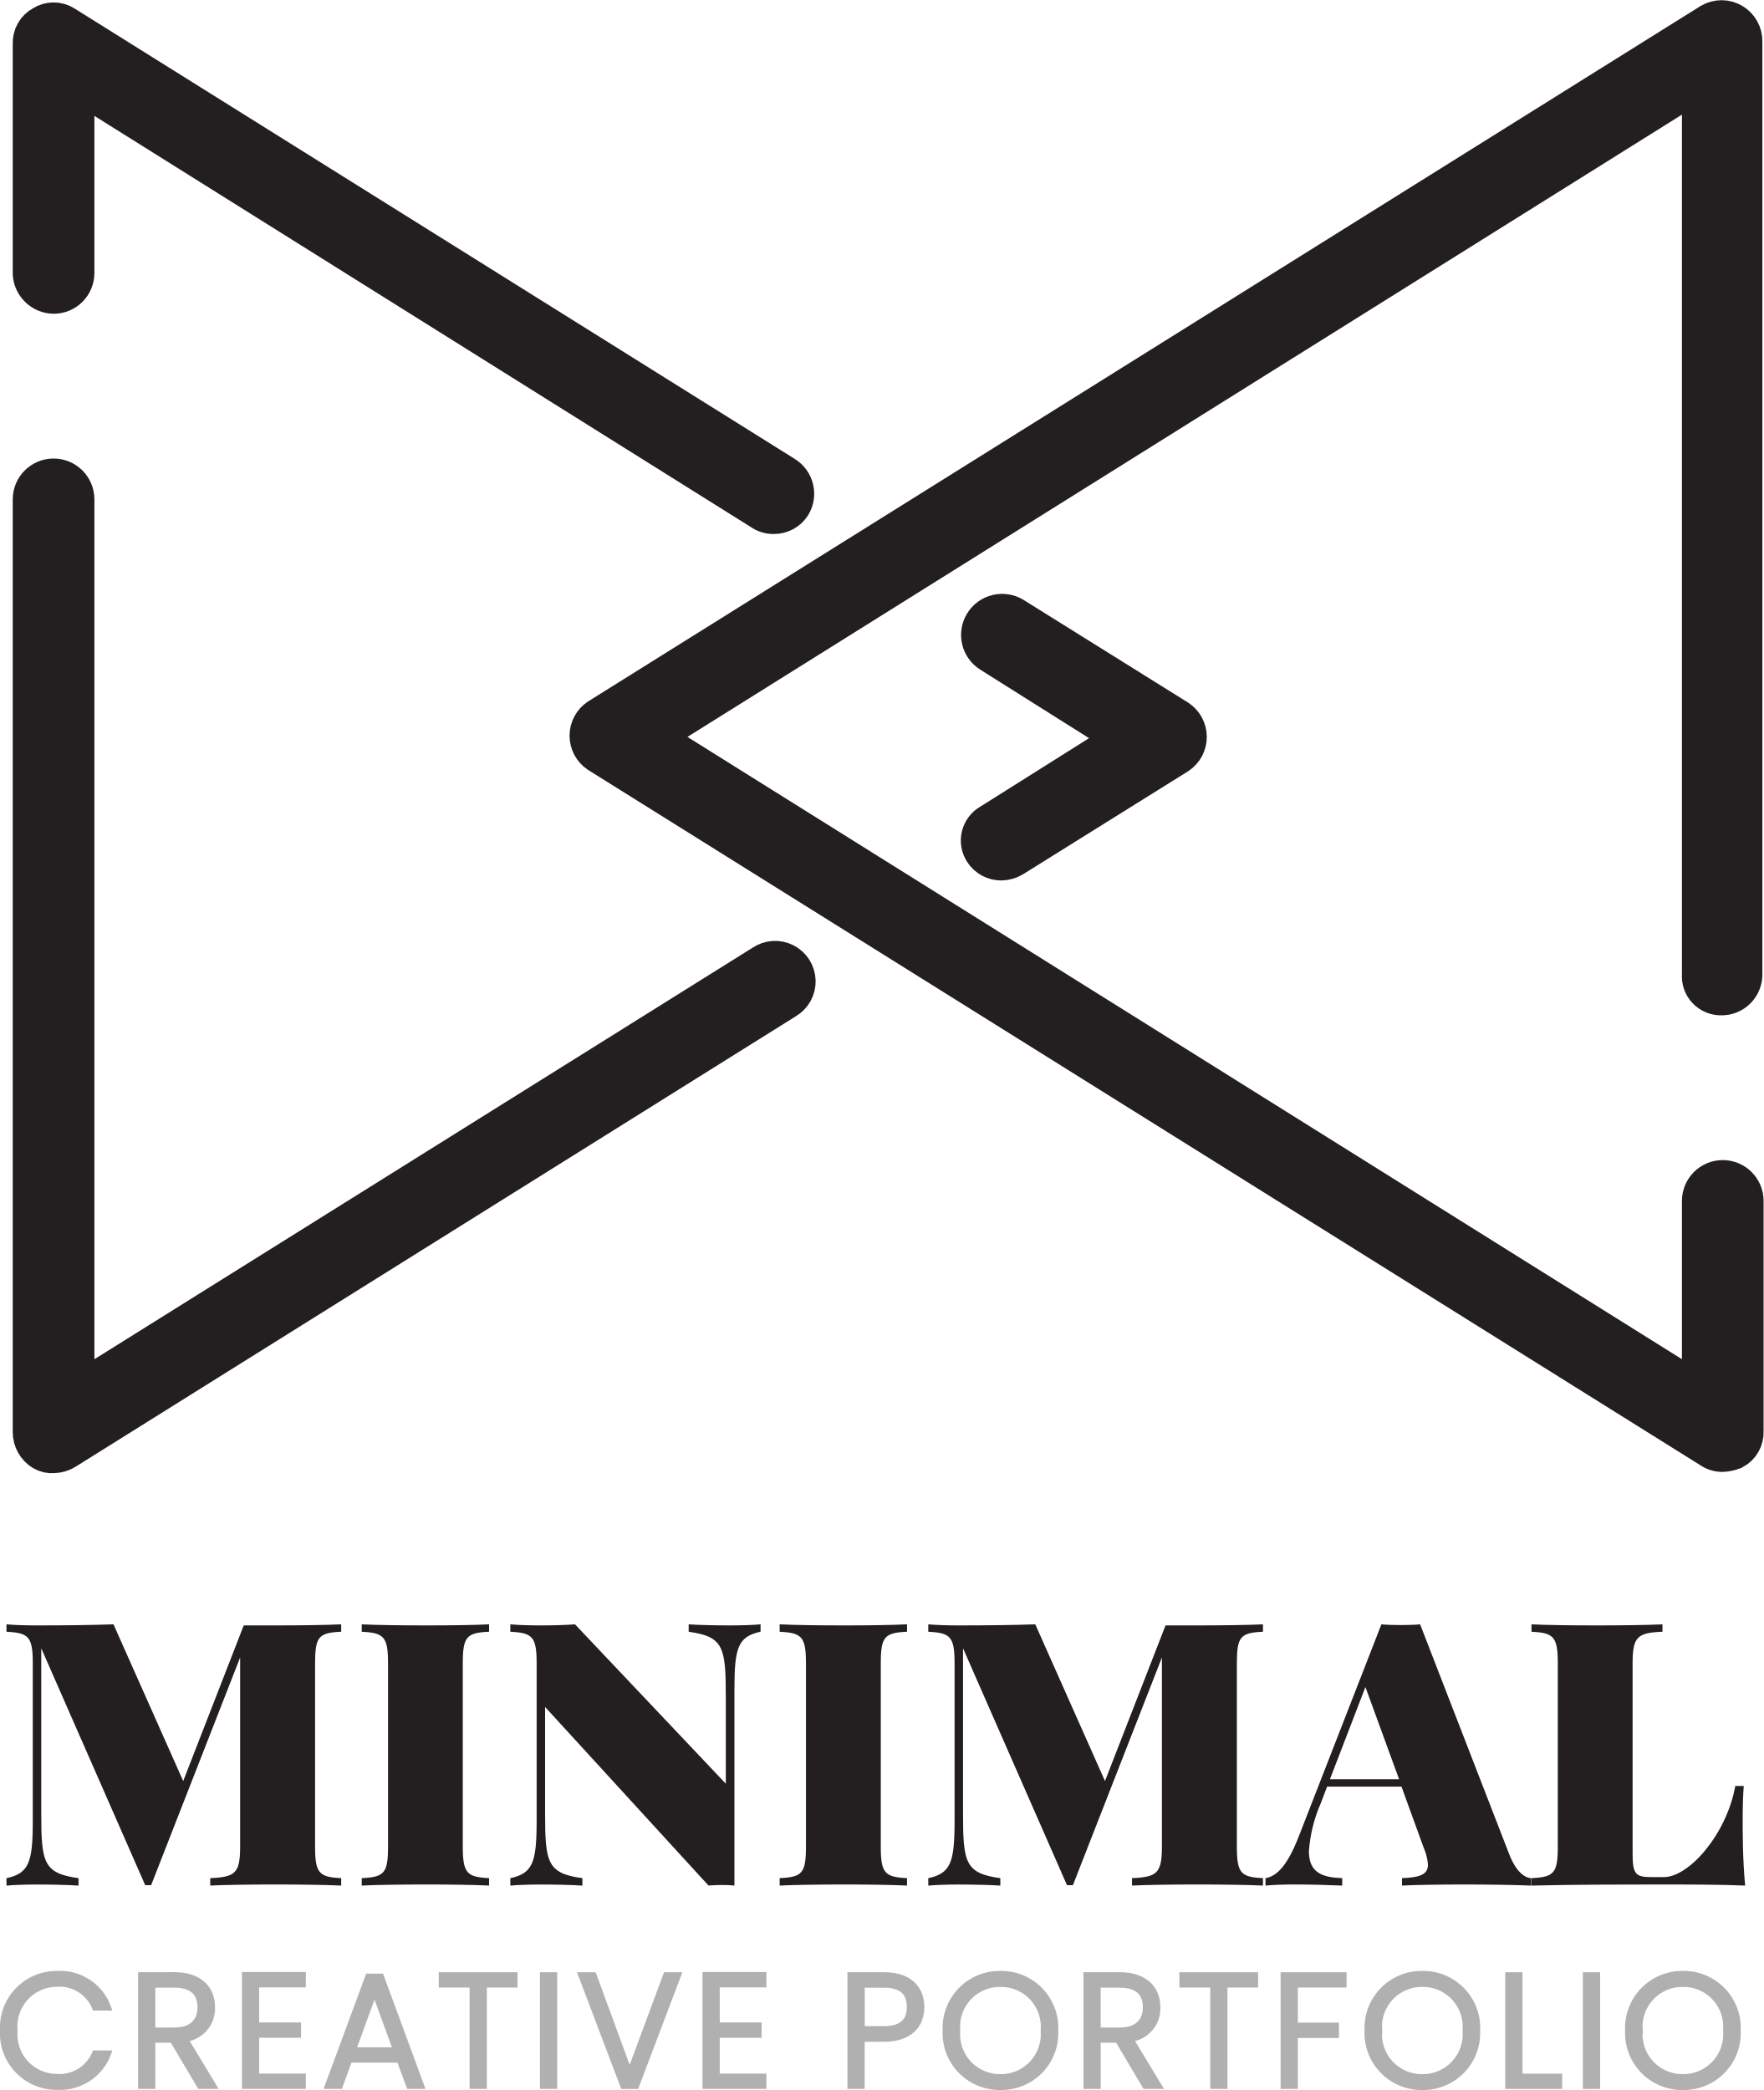
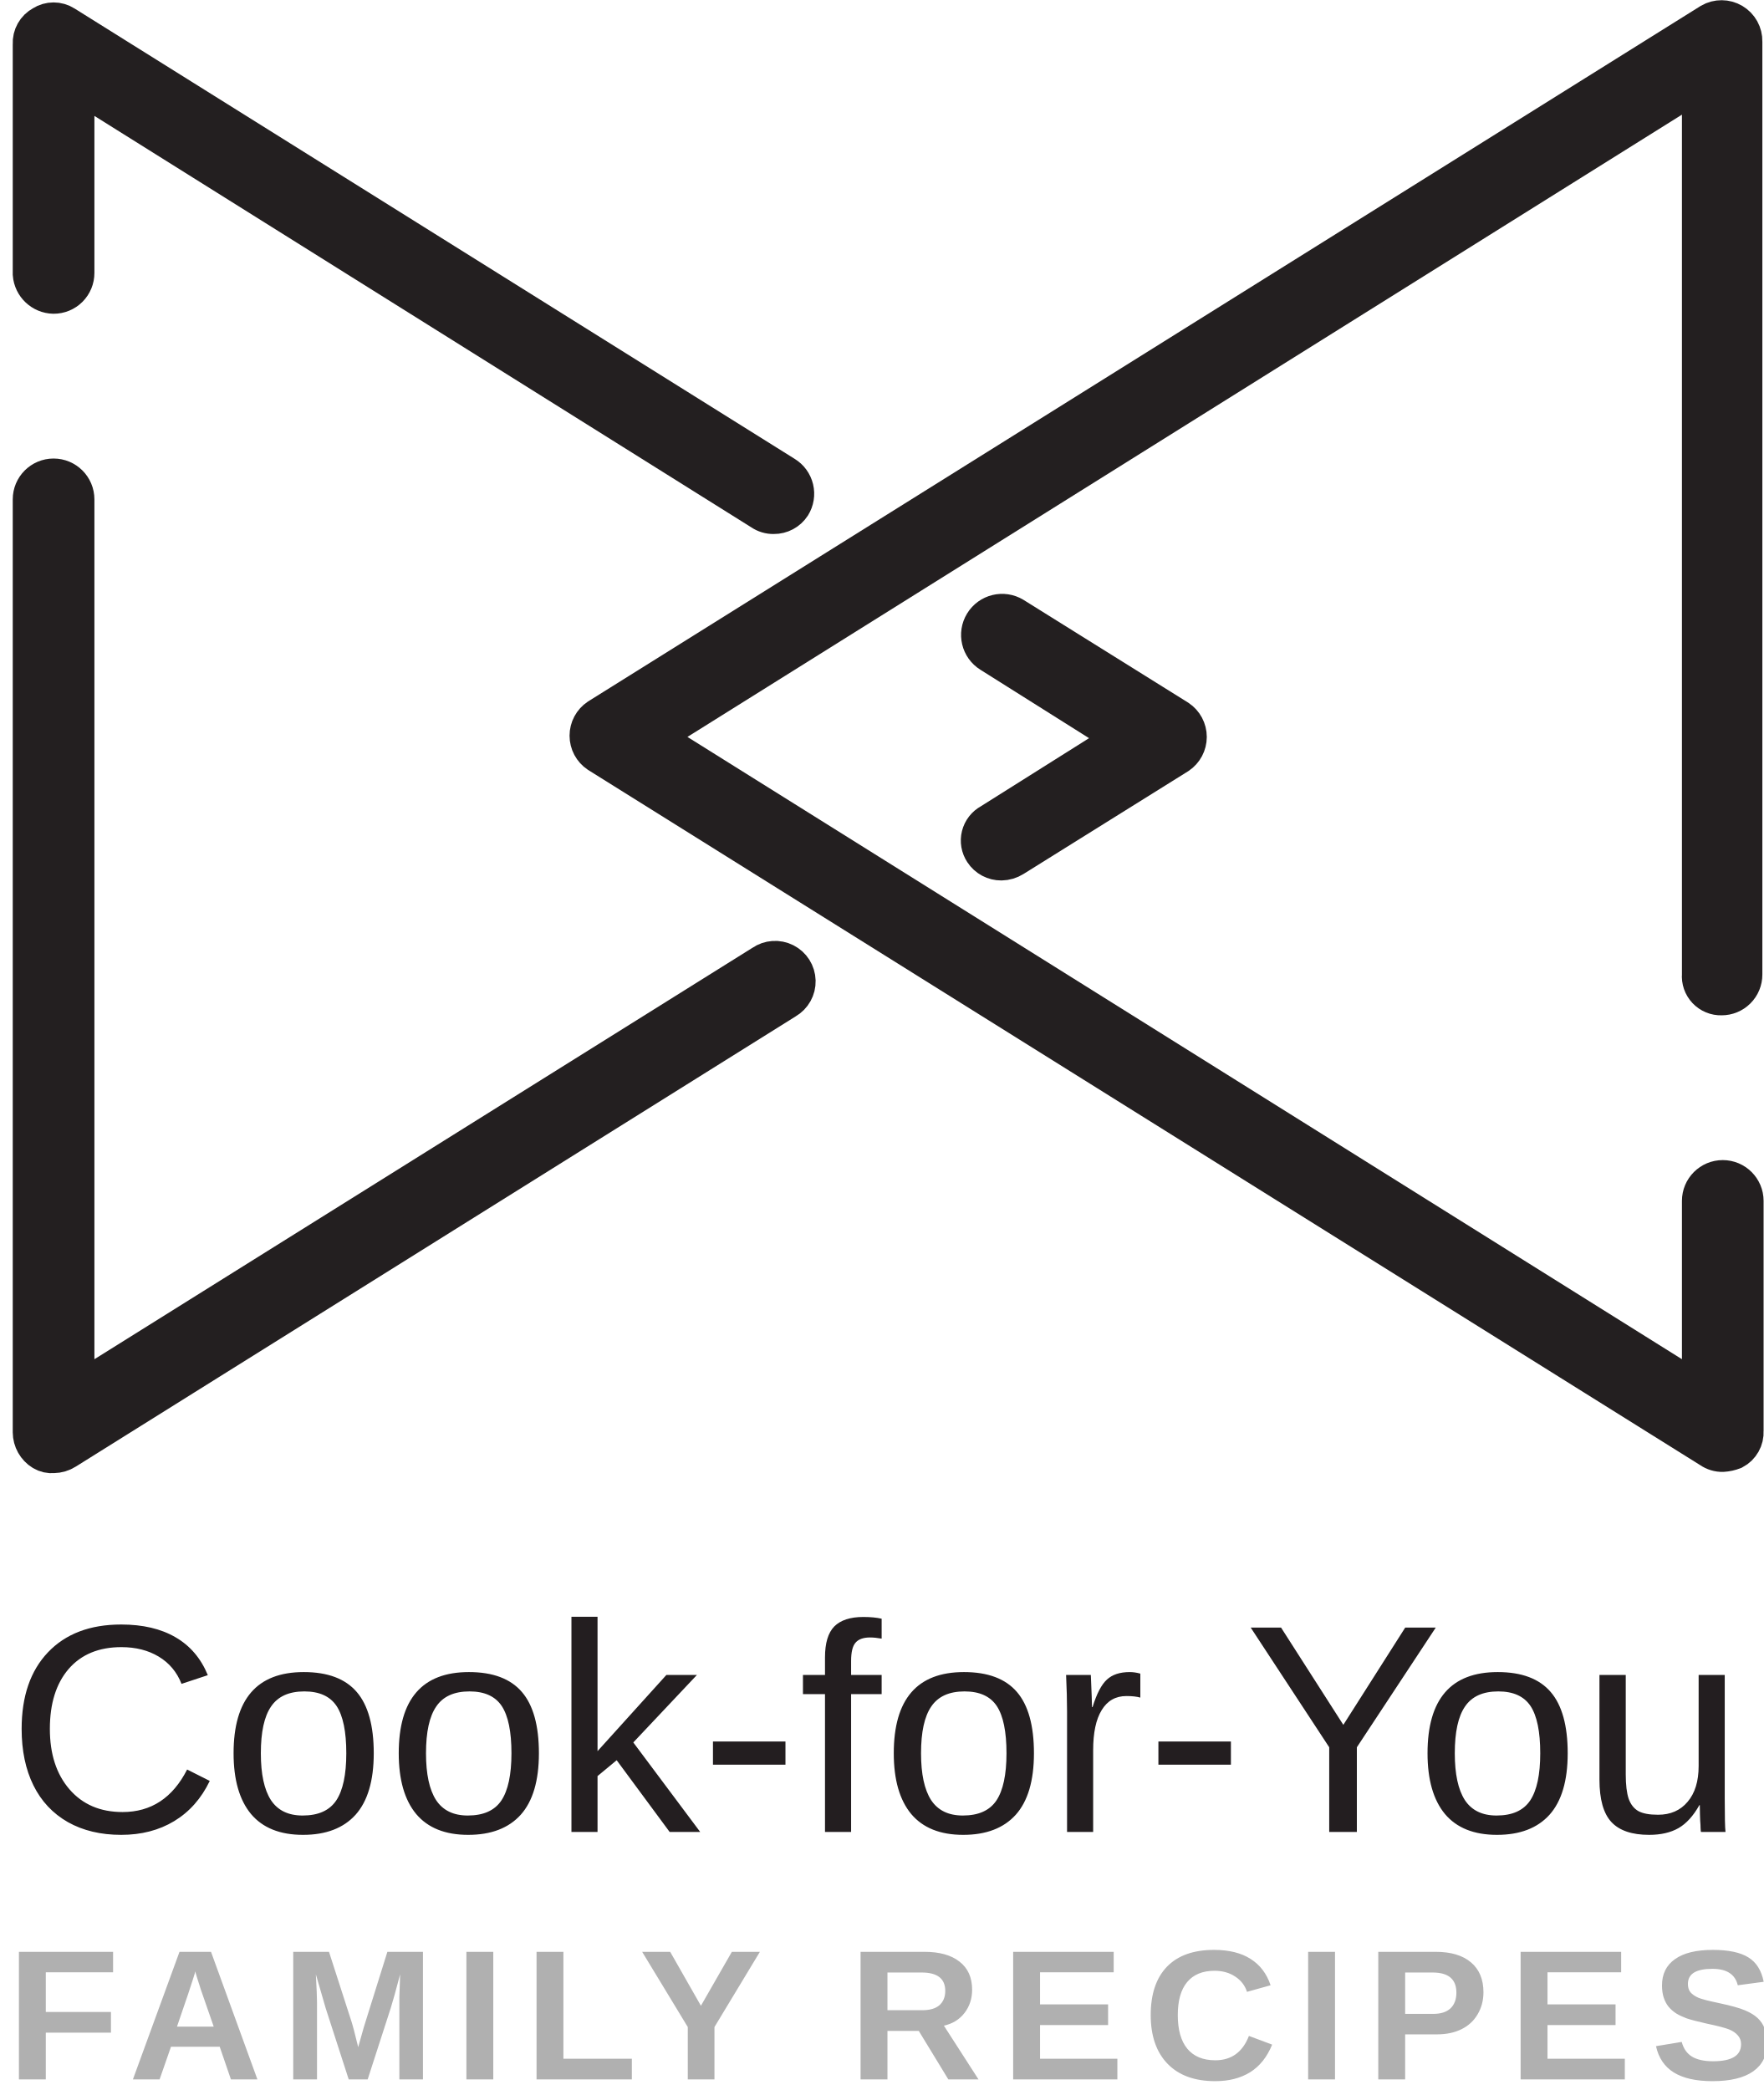
<svg xmlns="http://www.w3.org/2000/svg" width="142.53" height="168.913" viewBox="0 0 142.53 168.913">
  <g id="logo" transform="translate(-249.47 -451.942)">
    <g id="logos" transform="translate(116.9 8.5)">
      <g id="objetcs">
        <g id="Group_2" data-name="Group 2">
          <path id="Path_8" data-name="Path 8" d="M136.9,467.3a1.793,1.793,0,0,0,1.8-1.8V450.1l55.4,34.7a1.689,1.689,0,0,0,1,.3,1.763,1.763,0,0,0,1.5-.8,1.808,1.808,0,0,0-.6-2.5l-58.2-36.4a1.672,1.672,0,0,0-1.8,0,1.7,1.7,0,0,0-.9,1.6v18.6A1.845,1.845,0,0,0,136.9,467.3Z" fill="#231f20" stroke="#231f20" stroke-width="3" />
          <path id="Path_9" data-name="Path 9" d="M212,512.3a1.763,1.763,0,0,0,1.5.8,1.929,1.929,0,0,0,1-.3l13.3-8.3a1.806,1.806,0,0,0,0-3l-13.3-8.3a1.818,1.818,0,0,0-1.9,3.1l10.8,6.8-10.8,6.8A1.674,1.674,0,0,0,212,512.3Z" fill="#231f20" stroke="#231f20" stroke-width="3" />
          <path id="Path_10" data-name="Path 10" d="M194.2,521.3,138.7,556V483.8a1.8,1.8,0,0,0-3.6,0v75.4a1.893,1.893,0,0,0,.9,1.6,1.486,1.486,0,0,0,.9.2,1.929,1.929,0,0,0,1-.3l58.2-36.4a1.777,1.777,0,1,0-1.9-3Z" fill="#231f20" stroke="#231f20" stroke-width="3" />
          <path id="Path_11" data-name="Path 11" d="M271.7,524a1.792,1.792,0,0,0,1.8-1.8V446.8a1.8,1.8,0,0,0-2.7-1.6l-89.9,56.2a1.806,1.806,0,0,0,0,3l89.9,56.2a1.689,1.689,0,0,0,1,.3,2.919,2.919,0,0,0,.9-.2,1.7,1.7,0,0,0,.9-1.6V540.5a1.8,1.8,0,0,0-3.6,0V556l-84.7-53L270,450v72.2A1.653,1.653,0,0,0,271.7,524Z" fill="#231f20" stroke="#231f20" stroke-width="3" />
        </g>
      </g>
    </g>
-     <path id="Path_13" data-name="Path 13" d="M28.092-24.78c-1.223.058-3.3.087-5.285.087H20.216L15.324-12.114,9.69-24.78c-1.718.058-3.873.087-6.173.087-.888,0-1.878-.029-2.475-.087v.6c1.791.087,2.126.393,2.126,2.562v12.71c0,3.363-.306,4.251-2.126,4.644v.6c.6-.058,1.587-.087,2.475-.087,1.106,0,2.548.029,3.348.087v-.6C4.027-4.66,3.852-5.519,3.852-9.508V-22.844L12.253-3.7h.48l7.192-18.4V-6.829c0,2.169-.393,2.475-2.417,2.562v.6c1.136-.058,3.159-.087,5.3-.087,1.98,0,4.062.029,5.285.087v-.6c-1.791-.087-2.111-.393-2.111-2.562V-21.621c0-2.169.291-2.475,2.111-2.562Zm11.953,0c-1.165.058-3.13.087-4.979.087-2.155,0-4.178-.029-5.314-.087v.6c1.791.087,2.126.393,2.126,2.562V-6.829c0,2.169-.306,2.475-2.126,2.562v.6c1.136-.058,3.159-.087,5.314-.087,1.849,0,3.814.029,4.979.087v-.6c-1.791-.087-2.126-.393-2.126-2.562V-21.621c0-2.169.306-2.475,2.126-2.562Zm21.94,0c-.6.058-1.587.087-2.475.087-1.106,0-2.533-.029-3.334-.087v.6c2.824.393,3,1.252,3,5.241V-11.9L46.989-24.78c-.742.058-1.762.087-2.752.087-.888,0-1.878-.029-2.475-.087v.6c1.791.087,2.126.393,2.126,2.562v12.71c0,3.363-.306,4.251-2.126,4.644v.6c.6-.058,1.587-.087,2.475-.087,1.106,0,2.548.029,3.348.087v-.6c-2.839-.393-3.014-1.252-3.014-5.241V-18.1L57.777-3.67c.393-.029.757-.044,1.121-.044s.684.015.975.044V-19.539c0-3.363.291-4.251,2.111-4.644Zm11.836,0c-1.165.058-3.13.087-4.979.087-2.155,0-4.178-.029-5.314-.087v.6c1.791.087,2.126.393,2.126,2.562V-6.829c0,2.169-.306,2.475-2.126,2.562v.6c1.136-.058,3.159-.087,5.314-.087,1.849,0,3.814.029,4.979.087v-.6C72.03-4.355,71.7-4.66,71.7-6.829V-21.621c0-2.169.306-2.475,2.126-2.562Zm28.768,0c-1.223.058-3.3.087-5.285.087H94.713L89.821-12.114,84.187-24.78c-1.718.058-3.873.087-6.173.087-.888,0-1.878-.029-2.475-.087v.6c1.791.087,2.126.393,2.126,2.562v12.71c0,3.363-.306,4.251-2.126,4.644v.6c.6-.058,1.587-.087,2.475-.087,1.106,0,2.548.029,3.348.087v-.6c-2.839-.393-3.014-1.252-3.014-5.241V-22.844L86.749-3.7h.48l7.192-18.4V-6.829c0,2.169-.393,2.475-2.417,2.562v.6c1.136-.058,3.159-.087,5.3-.087,1.98,0,4.062.029,5.285.087v-.6c-1.791-.087-2.111-.393-2.111-2.562V-21.621c0-2.169.291-2.475,2.111-2.562Zm12.7,0c-.466.044-1.019.058-1.558.058s-1.092-.015-1.572-.058L105.53-7.761c-.946,2.475-1.82,3.348-2.737,3.494v.6c.6-.058,1.514-.087,2.3-.087,1.369,0,2.417.029,3.9.087v-.6c-1.587-.058-2.693-.422-2.693-2.169a11.708,11.708,0,0,1,.961-3.887l.51-1.339h6.013l1.776,4.892a4.344,4.344,0,0,1,.364,1.412c0,.815-.684,1.034-2.1,1.092v.6c1.063-.058,2.985-.087,5.008-.087,1.965,0,3.989.029,5.43.087v-.6c-.539-.029-1.223-.539-1.762-1.907Zm-1.7,12.52H108l2.868-7.454Zm21.285-12.52c-1.223.058-3.3.087-5.27.087-2.155,0-4.178-.029-5.314-.087v.6c1.791.087,2.126.393,2.126,2.562V-6.829c0,2.169-.306,2.475-2.126,2.562v.6c3.465-.087,8.3-.087,10.439-.087,1.995,0,4.8,0,6.828.087-.2-2.082-.2-4.266-.2-5.314s.029-2.024.087-2.737h-.684c-.684,3.843-3.7,7.367-5.78,7.367h-.99c-1.281,0-1.529-.233-1.529-1.878V-21.621c0-2.169.393-2.475,2.417-2.562Z" transform="translate(248.952 608)" fill="#231e20" />
-     <path id="Path_12" data-name="Path 12" d="M.72-6.043A4.319,4.319,0,0,0,5.09-1.494,4.137,4.137,0,0,0,9.2-4.178H8.157a3.124,3.124,0,0,1-3.067,1.9,3.448,3.448,0,0,1-3.45-3.77A3.452,3.452,0,0,1,5.09-9.826,3.108,3.108,0,0,1,8.157-7.9H9.2A4.125,4.125,0,0,0,5.09-10.605,4.33,4.33,0,0,0,.72-6.043ZM16.68-7.909c0,1.086-.652,1.878-2.108,1.878h-1.8V-9.749h1.789C16.067-9.749,16.68-9.033,16.68-7.909Zm-4.8-2.594v8.932h.894V-5.3h1.648l2.211,3.731H17.7l-2.3-3.8a2.465,2.465,0,0,0,2.2-2.543c0-1.47-.971-2.594-3.041-2.594Zm13.059-.013H20.271v8.945h4.664v-.741h-3.77V-5.7h3.386v-.741H21.165V-9.774h3.77Zm8.613,8.945h.946l-3.246-8.817H30.238L26.979-1.571h.946L28.7-3.692h4.064ZM32.5-4.433H28.973l1.763-4.83Zm3.68-5.329h2.492v8.191h.894V-9.762h2.479V-10.5H36.18Zm8.178,8.191h.894V-10.5h-.894Zm7-.971L48.434-10.5h-.971l3.386,8.932h1.022L55.258-10.5h-.946Zm10.8-7.974H57.494v8.945h4.664v-.741h-3.77V-5.7h3.386v-.741H58.389V-9.774h3.77Zm7.948,4.37v-3.6h1.8c1.508,0,2.1.664,2.1,1.815,0,1.1-.588,1.789-2.1,1.789Zm4.817-1.789c0-1.47-.946-2.568-3.016-2.568h-2.7v8.932h.894V-5.379h1.8C74-5.379,74.924-6.49,74.924-7.934ZM85.747-6.043a4.356,4.356,0,0,0-4.421-4.562A4.363,4.363,0,0,0,76.9-6.043a4.356,4.356,0,0,0,4.421,4.562A4.348,4.348,0,0,0,85.747-6.043Zm-7.923,0a3.465,3.465,0,0,1,3.5-3.77,3.465,3.465,0,0,1,3.5,3.77,3.476,3.476,0,0,1-3.5,3.782A3.476,3.476,0,0,1,77.824-6.043ZM93.082-7.909c0,1.086-.652,1.878-2.108,1.878h-1.8V-9.749H90.96C92.468-9.749,93.082-9.033,93.082-7.909Zm-4.8-2.594v8.932h.894V-5.3H90.82l2.211,3.731H94.1l-2.3-3.8A2.465,2.465,0,0,0,94-7.909c0-1.47-.971-2.594-3.041-2.594Zm7.756.741h2.492v8.191h.894V-9.762H101.9V-10.5H96.033Zm8.178,8.191h.894V-5.685h3.322v-.741h-3.322V-9.762h3.936V-10.5h-4.83Zm15.628-4.472a4.356,4.356,0,0,0-4.421-4.562A4.363,4.363,0,0,0,111-6.043a4.356,4.356,0,0,0,4.421,4.562A4.348,4.348,0,0,0,119.839-6.043Zm-7.923,0a3.465,3.465,0,0,1,3.5-3.77,3.465,3.465,0,0,1,3.5,3.77,3.476,3.476,0,0,1-3.5,3.782A3.476,3.476,0,0,1,111.917-6.043ZM122.37-10.5v8.932h4.1V-2.3h-3.207v-8.2Zm6.274,8.932h.894V-10.5h-.894ZM140.9-6.043a4.356,4.356,0,0,0-4.421-4.562,4.363,4.363,0,0,0-4.421,4.562,4.356,4.356,0,0,0,4.421,4.562A4.348,4.348,0,0,0,140.9-6.043Zm-7.923,0a3.465,3.465,0,0,1,3.5-3.77,3.465,3.465,0,0,1,3.5,3.77,3.476,3.476,0,0,1-3.5,3.782A3.476,3.476,0,0,1,132.976-6.043Z" transform="translate(249 622.086)" fill="#b0b0b0" stroke="#b0b0b0" stroke-width="0.5" />
+     <text id="Path_13" transform="translate(250 600)" fill="#231e20" font-size="24" font-family="Arial, sans-serif">Cook-for-You</text>
+     <text id="Path_12" transform="translate(250 620)" fill="#b0b0b0" font-size="15" font-weight="bold" font-family="Arial, sans-serif" letter-spacing="1.5">FAMILY RECIPES</text>
  </g>
</svg>
